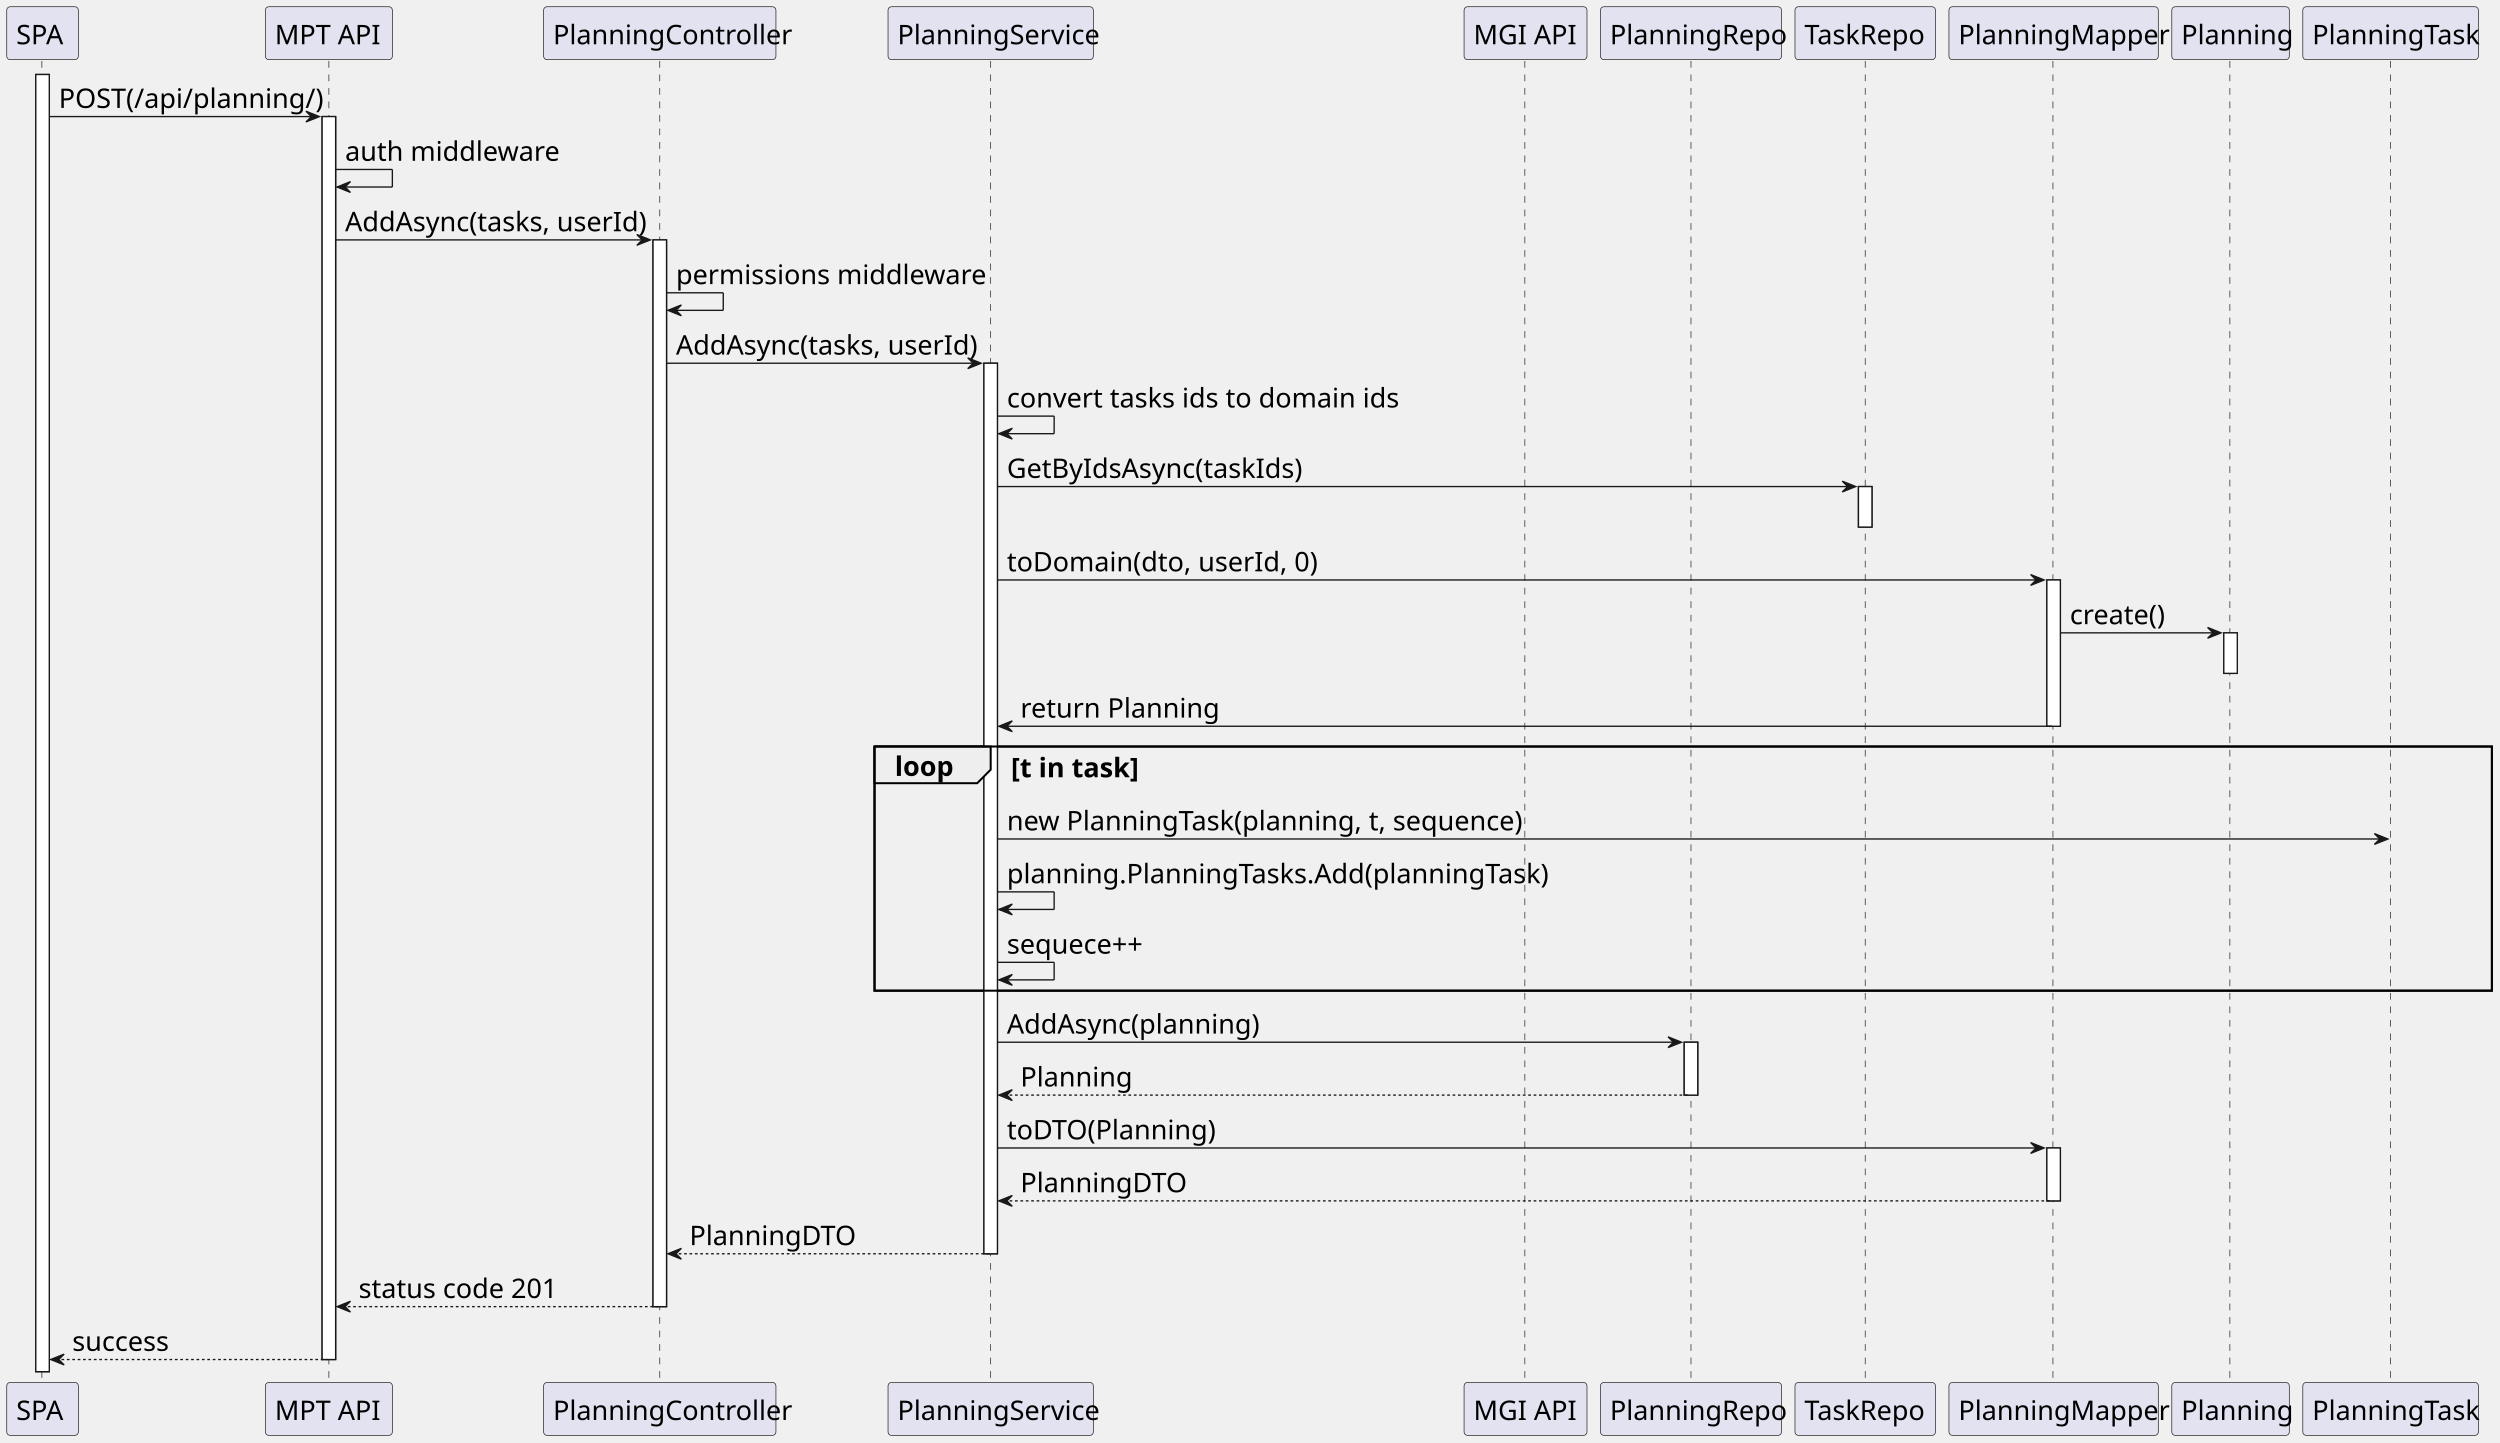
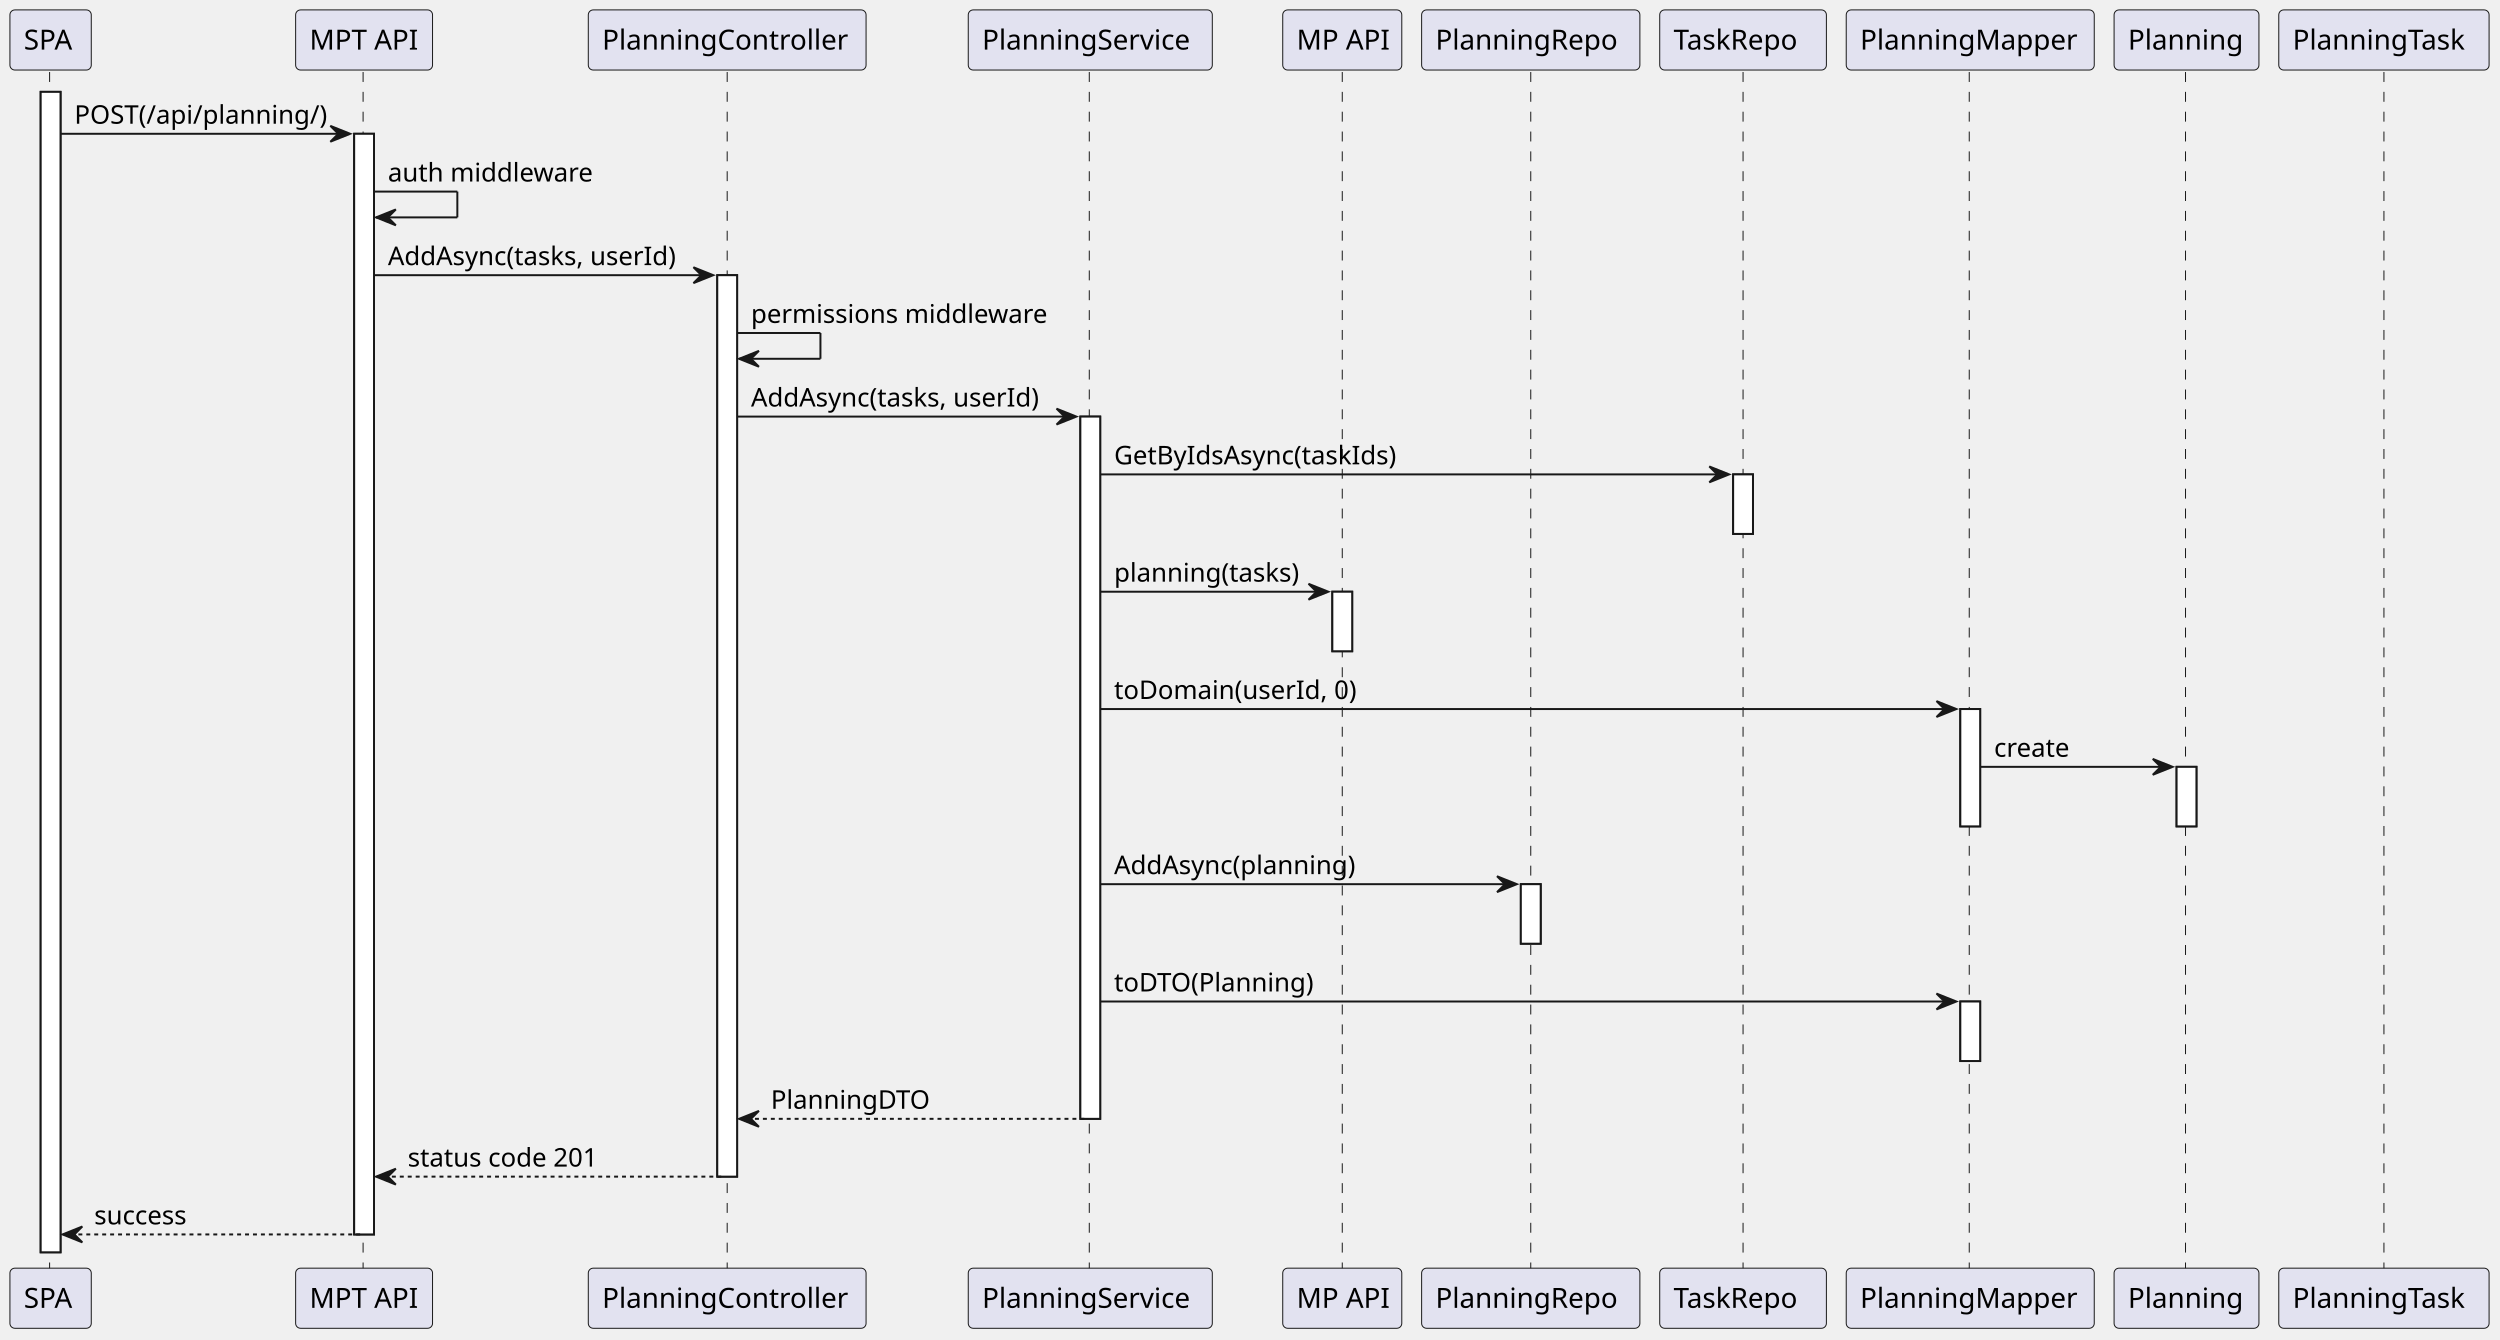
- <svg xmlns="http://www.w3.org/2000/svg" contentStyleType="text/css" height="1068px" preserveAspectRatio="none" style="width:1851px;height:1068px;background:#FFFFFF;" version="1.1" viewBox="0 0 1851 1068" width="1851px" zoomAndPan="magnify">
+ <svg xmlns="http://www.w3.org/2000/svg" contentStyleType="text/css" height="675px" preserveAspectRatio="none" style="width:1260px;height:675px;background:#FFFFFF;" version="1.1" viewBox="0 0 1260 675" width="1260px" zoomAndPan="magnify">
  <defs />
  <g>
-     <rect fill="#FFFFFF" height="960.438" style="stroke:#181818;stroke-width:1.0;" width="10" x="26.5" y="55.156" />
-     <rect fill="#FFFFFF" height="920.281" style="stroke:#181818;stroke-width:1.0;" width="10" x="238.5" y="86.312" />
-     <rect fill="#FFFFFF" height="789.812" style="stroke:#181818;stroke-width:1.0;" width="10" x="483.5" y="177.625" />
-     <rect fill="#FFFFFF" height="659.344" style="stroke:#181818;stroke-width:1.0;" width="10" x="728.5" y="268.938" />
-     <rect fill="#FFFFFF" height="39.156" style="stroke:#181818;stroke-width:1.0;" width="10" x="1247" y="771.656" />
-     <rect fill="#FFFFFF" height="30" style="stroke:#181818;stroke-width:1.0;" width="10" x="1376" y="360.25" />
-     <rect fill="#FFFFFF" height="108.312" style="stroke:#181818;stroke-width:1.0;" width="10" x="1515.5" y="429.406" />
-     <rect fill="#FFFFFF" height="39.156" style="stroke:#181818;stroke-width:1.0;" width="10" x="1515.5" y="849.969" />
-     <rect fill="#FFFFFF" height="30" style="stroke:#181818;stroke-width:1.0;" width="10" x="1646.5" y="468.562" />
-     <rect fill="none" height="180.781" style="stroke:#000000;stroke-width:1.5;" width="1197.5" x="647.5" y="552.719" />
-     <line style="stroke:#181818;stroke-width:0.5;stroke-dasharray:5.0,5.0;" x1="31" x2="31" y1="45.156" y2="1024.594" />
-     <line style="stroke:#181818;stroke-width:0.5;stroke-dasharray:5.0,5.0;" x1="243.5" x2="243.5" y1="45.156" y2="1024.594" />
-     <line style="stroke:#181818;stroke-width:0.5;stroke-dasharray:5.0,5.0;" x1="488.5" x2="488.5" y1="45.156" y2="1024.594" />
-     <line style="stroke:#181818;stroke-width:0.5;stroke-dasharray:5.0,5.0;" x1="733.5" x2="733.5" y1="45.156" y2="1024.594" />
-     <line style="stroke:#181818;stroke-width:0.5;stroke-dasharray:5.0,5.0;" x1="1129" x2="1129" y1="45.156" y2="1024.594" />
-     <line style="stroke:#181818;stroke-width:0.5;stroke-dasharray:5.0,5.0;" x1="1252" x2="1252" y1="45.156" y2="1024.594" />
-     <line style="stroke:#181818;stroke-width:0.5;stroke-dasharray:5.0,5.0;" x1="1381" x2="1381" y1="45.156" y2="1024.594" />
-     <line style="stroke:#181818;stroke-width:0.5;stroke-dasharray:5.0,5.0;" x1="1520" x2="1520" y1="45.156" y2="1024.594" />
-     <line style="stroke:#181818;stroke-width:0.5;stroke-dasharray:5.0,5.0;" x1="1651" x2="1651" y1="45.156" y2="1024.594" />
-     <line style="stroke:#181818;stroke-width:0.5;stroke-dasharray:5.0,5.0;" x1="1770" x2="1770" y1="45.156" y2="1024.594" />
-     <rect fill="#E2E2F0" height="39.156" rx="2.5" ry="2.5" style="stroke:#181818;stroke-width:0.5;" width="53" x="5" y="5" />
-     <text fill="#000000" font-family="sans-serif" font-size="20" lengthAdjust="spacing" textLength="39" x="12" y="32.762">SPA</text>
-     <rect fill="#E2E2F0" height="39.156" rx="2.5" ry="2.5" style="stroke:#181818;stroke-width:0.5;" width="53" x="5" y="1023.594" />
-     <text fill="#000000" font-family="sans-serif" font-size="20" lengthAdjust="spacing" textLength="39" x="12" y="1051.355">SPA</text>
-     <rect fill="#E2E2F0" height="39.156" rx="2.5" ry="2.5" style="stroke:#181818;stroke-width:0.5;" width="94" x="196.5" y="5" />
-     <text fill="#000000" font-family="sans-serif" font-size="20" lengthAdjust="spacing" textLength="80" x="203.5" y="32.762">MPT API</text>
-     <rect fill="#E2E2F0" height="39.156" rx="2.5" ry="2.5" style="stroke:#181818;stroke-width:0.5;" width="94" x="196.5" y="1023.594" />
-     <text fill="#000000" font-family="sans-serif" font-size="20" lengthAdjust="spacing" textLength="80" x="203.5" y="1051.355">MPT API</text>
-     <rect fill="#E2E2F0" height="39.156" rx="2.5" ry="2.5" style="stroke:#181818;stroke-width:0.5;" width="172" x="402.5" y="5" />
-     <text fill="#000000" font-family="sans-serif" font-size="20" lengthAdjust="spacing" textLength="158" x="409.5" y="32.762">PlanningController</text>
-     <rect fill="#E2E2F0" height="39.156" rx="2.5" ry="2.5" style="stroke:#181818;stroke-width:0.5;" width="172" x="402.5" y="1023.594" />
-     <text fill="#000000" font-family="sans-serif" font-size="20" lengthAdjust="spacing" textLength="158" x="409.5" y="1051.355">PlanningController</text>
-     <rect fill="#E2E2F0" height="39.156" rx="2.5" ry="2.5" style="stroke:#181818;stroke-width:0.5;" width="152" x="657.5" y="5" />
-     <text fill="#000000" font-family="sans-serif" font-size="20" lengthAdjust="spacing" textLength="138" x="664.5" y="32.762">PlanningService</text>
-     <rect fill="#E2E2F0" height="39.156" rx="2.5" ry="2.5" style="stroke:#181818;stroke-width:0.5;" width="152" x="657.5" y="1023.594" />
-     <text fill="#000000" font-family="sans-serif" font-size="20" lengthAdjust="spacing" textLength="138" x="664.5" y="1051.355">PlanningService</text>
-     <rect fill="#E2E2F0" height="39.156" rx="2.5" ry="2.5" style="stroke:#181818;stroke-width:0.5;" width="91" x="1084" y="5" />
-     <text fill="#000000" font-family="sans-serif" font-size="20" lengthAdjust="spacing" textLength="77" x="1091" y="32.762">MGI API</text>
-     <rect fill="#E2E2F0" height="39.156" rx="2.5" ry="2.5" style="stroke:#181818;stroke-width:0.5;" width="91" x="1084" y="1023.594" />
-     <text fill="#000000" font-family="sans-serif" font-size="20" lengthAdjust="spacing" textLength="77" x="1091" y="1051.355">MGI API</text>
-     <rect fill="#E2E2F0" height="39.156" rx="2.5" ry="2.5" style="stroke:#181818;stroke-width:0.5;" width="134" x="1185" y="5" />
-     <text fill="#000000" font-family="sans-serif" font-size="20" lengthAdjust="spacing" textLength="120" x="1192" y="32.762">PlanningRepo</text>
-     <rect fill="#E2E2F0" height="39.156" rx="2.5" ry="2.5" style="stroke:#181818;stroke-width:0.5;" width="134" x="1185" y="1023.594" />
-     <text fill="#000000" font-family="sans-serif" font-size="20" lengthAdjust="spacing" textLength="120" x="1192" y="1051.355">PlanningRepo</text>
-     <rect fill="#E2E2F0" height="39.156" rx="2.5" ry="2.5" style="stroke:#181818;stroke-width:0.5;" width="104" x="1329" y="5" />
-     <text fill="#000000" font-family="sans-serif" font-size="20" lengthAdjust="spacing" textLength="90" x="1336" y="32.762">TaskRepo</text>
-     <rect fill="#E2E2F0" height="39.156" rx="2.5" ry="2.5" style="stroke:#181818;stroke-width:0.5;" width="104" x="1329" y="1023.594" />
-     <text fill="#000000" font-family="sans-serif" font-size="20" lengthAdjust="spacing" textLength="90" x="1336" y="1051.355">TaskRepo</text>
-     <rect fill="#E2E2F0" height="39.156" rx="2.5" ry="2.5" style="stroke:#181818;stroke-width:0.5;" width="155" x="1443" y="5" />
-     <text fill="#000000" font-family="sans-serif" font-size="20" lengthAdjust="spacing" textLength="141" x="1450" y="32.762">PlanningMapper</text>
-     <rect fill="#E2E2F0" height="39.156" rx="2.5" ry="2.5" style="stroke:#181818;stroke-width:0.5;" width="155" x="1443" y="1023.594" />
-     <text fill="#000000" font-family="sans-serif" font-size="20" lengthAdjust="spacing" textLength="141" x="1450" y="1051.355">PlanningMapper</text>
-     <rect fill="#E2E2F0" height="39.156" rx="2.5" ry="2.5" style="stroke:#181818;stroke-width:0.5;" width="87" x="1608" y="5" />
-     <text fill="#000000" font-family="sans-serif" font-size="20" lengthAdjust="spacing" textLength="73" x="1615" y="32.762">Planning</text>
-     <rect fill="#E2E2F0" height="39.156" rx="2.5" ry="2.5" style="stroke:#181818;stroke-width:0.5;" width="87" x="1608" y="1023.594" />
-     <text fill="#000000" font-family="sans-serif" font-size="20" lengthAdjust="spacing" textLength="73" x="1615" y="1051.355">Planning</text>
-     <rect fill="#E2E2F0" height="39.156" rx="2.5" ry="2.5" style="stroke:#181818;stroke-width:0.5;" width="130" x="1705" y="5" />
-     <text fill="#000000" font-family="sans-serif" font-size="20" lengthAdjust="spacing" textLength="116" x="1712" y="32.762">PlanningTask</text>
-     <rect fill="#E2E2F0" height="39.156" rx="2.5" ry="2.5" style="stroke:#181818;stroke-width:0.5;" width="130" x="1705" y="1023.594" />
-     <text fill="#000000" font-family="sans-serif" font-size="20" lengthAdjust="spacing" textLength="116" x="1712" y="1051.355">PlanningTask</text>
-     <rect fill="#FFFFFF" height="960.438" style="stroke:#181818;stroke-width:1.0;" width="10" x="26.5" y="55.156" />
-     <rect fill="#FFFFFF" height="920.281" style="stroke:#181818;stroke-width:1.0;" width="10" x="238.5" y="86.312" />
-     <rect fill="#FFFFFF" height="789.812" style="stroke:#181818;stroke-width:1.0;" width="10" x="483.5" y="177.625" />
-     <rect fill="#FFFFFF" height="659.344" style="stroke:#181818;stroke-width:1.0;" width="10" x="728.5" y="268.938" />
-     <rect fill="#FFFFFF" height="39.156" style="stroke:#181818;stroke-width:1.0;" width="10" x="1247" y="771.656" />
-     <rect fill="#FFFFFF" height="30" style="stroke:#181818;stroke-width:1.0;" width="10" x="1376" y="360.25" />
-     <rect fill="#FFFFFF" height="108.312" style="stroke:#181818;stroke-width:1.0;" width="10" x="1515.5" y="429.406" />
-     <rect fill="#FFFFFF" height="39.156" style="stroke:#181818;stroke-width:1.0;" width="10" x="1515.5" y="849.969" />
-     <rect fill="#FFFFFF" height="30" style="stroke:#181818;stroke-width:1.0;" width="10" x="1646.5" y="468.562" />
-     <polygon fill="#181818" points="226.5,82.312,236.5,86.312,226.5,90.312,230.5,86.312" style="stroke:#181818;stroke-width:1.0;" />
-     <line style="stroke:#181818;stroke-width:1.0;" x1="36.5" x2="232.5" y1="86.312" y2="86.312" />
-     <text fill="#000000" font-family="sans-serif" font-size="20" lengthAdjust="spacing" textLength="183" x="43.5" y="79.918">POST(/api/planning/)</text>
-     <line style="stroke:#181818;stroke-width:1.0;" x1="248.5" x2="290.5" y1="125.469" y2="125.469" />
-     <line style="stroke:#181818;stroke-width:1.0;" x1="290.5" x2="290.5" y1="125.469" y2="138.469" />
-     <line style="stroke:#181818;stroke-width:1.0;" x1="249.5" x2="290.5" y1="138.469" y2="138.469" />
-     <polygon fill="#181818" points="259.5,134.469,249.5,138.469,259.5,142.469,255.5,138.469" style="stroke:#181818;stroke-width:1.0;" />
-     <text fill="#000000" font-family="sans-serif" font-size="20" lengthAdjust="spacing" textLength="144" x="255.5" y="119.074">auth middleware</text>
-     <polygon fill="#181818" points="471.5,173.625,481.5,177.625,471.5,181.625,475.5,177.625" style="stroke:#181818;stroke-width:1.0;" />
-     <line style="stroke:#181818;stroke-width:1.0;" x1="248.5" x2="477.5" y1="177.625" y2="177.625" />
-     <text fill="#000000" font-family="sans-serif" font-size="20" lengthAdjust="spacing" textLength="216" x="255.5" y="171.231">AddAsync(tasks, userId)</text>
-     <line style="stroke:#181818;stroke-width:1.0;" x1="493.5" x2="535.5" y1="216.781" y2="216.781" />
-     <line style="stroke:#181818;stroke-width:1.0;" x1="535.5" x2="535.5" y1="216.781" y2="229.781" />
-     <line style="stroke:#181818;stroke-width:1.0;" x1="494.5" x2="535.5" y1="229.781" y2="229.781" />
-     <polygon fill="#181818" points="504.5,225.781,494.5,229.781,504.5,233.781,500.5,229.781" style="stroke:#181818;stroke-width:1.0;" />
-     <text fill="#000000" font-family="sans-serif" font-size="20" lengthAdjust="spacing" textLength="211" x="500.5" y="210.387">permissions middleware</text>
-     <polygon fill="#181818" points="716.5,264.938,726.5,268.938,716.5,272.938,720.5,268.938" style="stroke:#181818;stroke-width:1.0;" />
-     <line style="stroke:#181818;stroke-width:1.0;" x1="493.5" x2="722.5" y1="268.938" y2="268.938" />
-     <text fill="#000000" font-family="sans-serif" font-size="20" lengthAdjust="spacing" textLength="216" x="500.5" y="262.543">AddAsync(tasks, userId)</text>
-     <line style="stroke:#181818;stroke-width:1.0;" x1="738.5" x2="780.5" y1="308.094" y2="308.094" />
-     <line style="stroke:#181818;stroke-width:1.0;" x1="780.5" x2="780.5" y1="308.094" y2="321.094" />
-     <line style="stroke:#181818;stroke-width:1.0;" x1="739.5" x2="780.5" y1="321.094" y2="321.094" />
-     <polygon fill="#181818" points="749.5,317.094,739.5,321.094,749.5,325.094,745.5,321.094" style="stroke:#181818;stroke-width:1.0;" />
-     <text fill="#000000" font-family="sans-serif" font-size="20" lengthAdjust="spacing" textLength="271" x="745.5" y="301.699">convert tasks ids to domain ids</text>
-     <polygon fill="#181818" points="1364,356.25,1374,360.25,1364,364.25,1368,360.25" style="stroke:#181818;stroke-width:1.0;" />
-     <line style="stroke:#181818;stroke-width:1.0;" x1="738.5" x2="1370" y1="360.25" y2="360.25" />
-     <text fill="#000000" font-family="sans-serif" font-size="20" lengthAdjust="spacing" textLength="214" x="745.5" y="353.856">GetByIdsAsync(taskIds)</text>
-     <polygon fill="#181818" points="1503.5,425.406,1513.5,429.406,1503.5,433.406,1507.5,429.406" style="stroke:#181818;stroke-width:1.0;" />
-     <line style="stroke:#181818;stroke-width:1.0;" x1="738.5" x2="1509.5" y1="429.406" y2="429.406" />
-     <text fill="#000000" font-family="sans-serif" font-size="20" lengthAdjust="spacing" textLength="215" x="745.5" y="423.012">toDomain(dto, userId, 0)</text>
-     <polygon fill="#181818" points="1634.5,464.562,1644.5,468.562,1634.5,472.562,1638.5,468.562" style="stroke:#181818;stroke-width:1.0;" />
-     <line style="stroke:#181818;stroke-width:1.0;" x1="1525.5" x2="1640.5" y1="468.562" y2="468.562" />
-     <text fill="#000000" font-family="sans-serif" font-size="20" lengthAdjust="spacing" textLength="70" x="1532.5" y="462.168">create()</text>
-     <polygon fill="#181818" points="749.5,533.719,739.5,537.719,749.5,541.719,745.5,537.719" style="stroke:#181818;stroke-width:1.0;" />
-     <line style="stroke:#181818;stroke-width:1.0;" x1="743.5" x2="1519.5" y1="537.719" y2="537.719" />
-     <text fill="#000000" font-family="sans-serif" font-size="20" lengthAdjust="spacing" textLength="130" x="755.5" y="531.324">return Planning</text>
-     <path d="M647.5,552.719 L733.5,552.719 L733.5,569.875 L723.5,579.875 L647.5,579.875 L647.5,552.719 " fill="#EEEEEE" style="stroke:#000000;stroke-width:1.5;" />
-     <rect fill="none" height="180.781" style="stroke:#000000;stroke-width:1.5;" width="1197.5" x="647.5" y="552.719" />
-     <text fill="#000000" font-family="sans-serif" font-size="20" font-weight="bold" lengthAdjust="spacing" textLength="41" x="662.5" y="574.481">loop</text>
-     <text fill="#000000" font-family="sans-serif" font-size="20" font-weight="bold" lengthAdjust="spacing" textLength="90" x="748.5" y="575.481">[t in task]</text>
-     <polygon fill="#181818" points="1758,617.188,1768,621.188,1758,625.188,1762,621.188" style="stroke:#181818;stroke-width:1.0;" />
-     <line style="stroke:#181818;stroke-width:1.0;" x1="738.5" x2="1764" y1="621.188" y2="621.188" />
-     <text fill="#000000" font-family="sans-serif" font-size="20" lengthAdjust="spacing" textLength="357" x="745.5" y="614.793">new PlanningTask(planning, t, sequence)</text>
-     <line style="stroke:#181818;stroke-width:1.0;" x1="738.5" x2="780.5" y1="660.344" y2="660.344" />
-     <line style="stroke:#181818;stroke-width:1.0;" x1="780.5" x2="780.5" y1="660.344" y2="673.344" />
-     <line style="stroke:#181818;stroke-width:1.0;" x1="739.5" x2="780.5" y1="673.344" y2="673.344" />
-     <polygon fill="#181818" points="749.5,669.344,739.5,673.344,749.5,677.344,745.5,673.344" style="stroke:#181818;stroke-width:1.0;" />
-     <text fill="#000000" font-family="sans-serif" font-size="20" lengthAdjust="spacing" textLength="372" x="745.5" y="653.949">planning.PlanningTasks.Add(planningTask)</text>
-     <line style="stroke:#181818;stroke-width:1.0;" x1="738.5" x2="780.5" y1="712.5" y2="712.5" />
-     <line style="stroke:#181818;stroke-width:1.0;" x1="780.5" x2="780.5" y1="712.5" y2="725.5" />
-     <line style="stroke:#181818;stroke-width:1.0;" x1="739.5" x2="780.5" y1="725.5" y2="725.5" />
-     <polygon fill="#181818" points="749.5,721.5,739.5,725.5,749.5,729.5,745.5,725.5" style="stroke:#181818;stroke-width:1.0;" />
-     <text fill="#000000" font-family="sans-serif" font-size="20" lengthAdjust="spacing" textLength="98" x="745.5" y="706.106">sequece++</text>
-     <polygon fill="#181818" points="1235,767.656,1245,771.656,1235,775.656,1239,771.656" style="stroke:#181818;stroke-width:1.0;" />
-     <line style="stroke:#181818;stroke-width:1.0;" x1="738.5" x2="1241" y1="771.656" y2="771.656" />
-     <text fill="#000000" font-family="sans-serif" font-size="20" lengthAdjust="spacing" textLength="173" x="745.5" y="765.262">AddAsync(planning)</text>
-     <polygon fill="#181818" points="749.5,806.812,739.5,810.812,749.5,814.812,745.5,810.812" style="stroke:#181818;stroke-width:1.0;" />
-     <line style="stroke:#181818;stroke-width:1.0;stroke-dasharray:2.0,2.0;" x1="743.5" x2="1251" y1="810.812" y2="810.812" />
-     <text fill="#000000" font-family="sans-serif" font-size="20" lengthAdjust="spacing" textLength="73" x="755.5" y="804.418">Planning</text>
-     <polygon fill="#181818" points="1503.5,845.969,1513.5,849.969,1503.5,853.969,1507.5,849.969" style="stroke:#181818;stroke-width:1.0;" />
-     <line style="stroke:#181818;stroke-width:1.0;" x1="738.5" x2="1509.5" y1="849.969" y2="849.969" />
-     <text fill="#000000" font-family="sans-serif" font-size="20" lengthAdjust="spacing" textLength="146" x="745.5" y="843.574">toDTO(Planning)</text>
-     <polygon fill="#181818" points="749.5,885.125,739.5,889.125,749.5,893.125,745.5,889.125" style="stroke:#181818;stroke-width:1.0;" />
-     <line style="stroke:#181818;stroke-width:1.0;stroke-dasharray:2.0,2.0;" x1="743.5" x2="1519.5" y1="889.125" y2="889.125" />
-     <text fill="#000000" font-family="sans-serif" font-size="20" lengthAdjust="spacing" textLength="115" x="755.5" y="882.731">PlanningDTO</text>
-     <polygon fill="#181818" points="504.5,924.281,494.5,928.281,504.5,932.281,500.5,928.281" style="stroke:#181818;stroke-width:1.0;" />
-     <line style="stroke:#181818;stroke-width:1.0;stroke-dasharray:2.0,2.0;" x1="498.5" x2="732.5" y1="928.281" y2="928.281" />
-     <text fill="#000000" font-family="sans-serif" font-size="20" lengthAdjust="spacing" textLength="115" x="510.5" y="921.887">PlanningDTO</text>
-     <polygon fill="#181818" points="259.5,963.438,249.5,967.438,259.5,971.438,255.5,967.438" style="stroke:#181818;stroke-width:1.0;" />
-     <line style="stroke:#181818;stroke-width:1.0;stroke-dasharray:2.0,2.0;" x1="253.5" x2="487.5" y1="967.438" y2="967.438" />
-     <text fill="#000000" font-family="sans-serif" font-size="20" lengthAdjust="spacing" textLength="141" x="265.5" y="961.043">status code 201</text>
-     <polygon fill="#181818" points="47.5,1002.594,37.5,1006.594,47.5,1010.594,43.5,1006.594" style="stroke:#181818;stroke-width:1.0;" />
-     <line style="stroke:#181818;stroke-width:1.0;stroke-dasharray:2.0,2.0;" x1="41.5" x2="242.5" y1="1006.594" y2="1006.594" />
-     <text fill="#000000" font-family="sans-serif" font-size="20" lengthAdjust="spacing" textLength="71" x="53.5" y="1000.199">success</text>
+     <rect fill="#FFFFFF" height="584.859" style="stroke:#181818;stroke-width:1.0;" width="10" x="20.5" y="46.297" />
+     <rect fill="#FFFFFF" height="554.727" style="stroke:#181818;stroke-width:1.0;" width="10" x="178.5" y="67.43" />
+     <rect fill="#FFFFFF" height="454.328" style="stroke:#181818;stroke-width:1.0;" width="10" x="361.5" y="138.695" />
+     <rect fill="#FFFFFF" height="353.93" style="stroke:#181818;stroke-width:1.0;" width="10" x="544.5" y="209.961" />
+     <rect fill="#FFFFFF" height="30" style="stroke:#181818;stroke-width:1.0;" width="10" x="671.5" y="298.227" />
+     <rect fill="#FFFFFF" height="30" style="stroke:#181818;stroke-width:1.0;" width="10" x="766.5" y="445.625" />
+     <rect fill="#FFFFFF" height="30" style="stroke:#181818;stroke-width:1.0;" width="10" x="873.5" y="239.094" />
+     <rect fill="#FFFFFF" height="59.133" style="stroke:#181818;stroke-width:1.0;" width="10" x="988" y="357.359" />
+     <rect fill="#FFFFFF" height="30" style="stroke:#181818;stroke-width:1.0;" width="10" x="988" y="504.758" />
+     <rect fill="#FFFFFF" height="30" style="stroke:#181818;stroke-width:1.0;" width="10" x="1097" y="386.492" />
+     <line style="stroke:#181818;stroke-width:0.5;stroke-dasharray:5.0,5.0;" x1="25" x2="25" y1="36.297" y2="640.156" />
+     <line style="stroke:#181818;stroke-width:0.5;stroke-dasharray:5.0,5.0;" x1="183" x2="183" y1="36.297" y2="640.156" />
+     <line style="stroke:#181818;stroke-width:0.5;stroke-dasharray:5.0,5.0;" x1="366.5" x2="366.5" y1="36.297" y2="640.156" />
+     <line style="stroke:#181818;stroke-width:0.5;stroke-dasharray:5.0,5.0;" x1="549" x2="549" y1="36.297" y2="640.156" />
+     <line style="stroke:#181818;stroke-width:0.5;stroke-dasharray:5.0,5.0;" x1="676.5" x2="676.5" y1="36.297" y2="640.156" />
+     <line style="stroke:#181818;stroke-width:0.5;stroke-dasharray:5.0,5.0;" x1="771.5" x2="771.5" y1="36.297" y2="640.156" />
+     <line style="stroke:#181818;stroke-width:0.5;stroke-dasharray:5.0,5.0;" x1="878.5" x2="878.5" y1="36.297" y2="640.156" />
+     <line style="stroke:#181818;stroke-width:0.5;stroke-dasharray:5.0,5.0;" x1="992.5" x2="992.5" y1="36.297" y2="640.156" />
+     <line style="stroke:#181818;stroke-width:0.5;stroke-dasharray:5.0,5.0;" x1="1101.5" x2="1101.5" y1="36.297" y2="640.156" />
+     <line style="stroke:#181818;stroke-width:0.5;stroke-dasharray:5.0,5.0;" x1="1201.5" x2="1201.5" y1="36.297" y2="640.156" />
+     <rect fill="#E2E2F0" height="30.297" rx="2.5" ry="2.5" style="stroke:#181818;stroke-width:0.5;" width="41" x="5" y="5" />
+     <text fill="#000000" font-family="sans-serif" font-size="14" lengthAdjust="spacing" textLength="27" x="12" y="24.995">SPA</text>
+     <rect fill="#E2E2F0" height="30.297" rx="2.5" ry="2.5" style="stroke:#181818;stroke-width:0.5;" width="41" x="5" y="639.156" />
+     <text fill="#000000" font-family="sans-serif" font-size="14" lengthAdjust="spacing" textLength="27" x="12" y="659.151">SPA</text>
+     <rect fill="#E2E2F0" height="30.297" rx="2.5" ry="2.5" style="stroke:#181818;stroke-width:0.5;" width="69" x="149" y="5" />
+     <text fill="#000000" font-family="sans-serif" font-size="14" lengthAdjust="spacing" textLength="55" x="156" y="24.995">MPT API</text>
+     <rect fill="#E2E2F0" height="30.297" rx="2.5" ry="2.5" style="stroke:#181818;stroke-width:0.5;" width="69" x="149" y="639.156" />
+     <text fill="#000000" font-family="sans-serif" font-size="14" lengthAdjust="spacing" textLength="55" x="156" y="659.151">MPT API</text>
+     <rect fill="#E2E2F0" height="30.297" rx="2.5" ry="2.5" style="stroke:#181818;stroke-width:0.5;" width="140" x="296.5" y="5" />
+     <text fill="#000000" font-family="sans-serif" font-size="14" lengthAdjust="spacing" textLength="126" x="303.5" y="24.995">PlanningController</text>
+     <rect fill="#E2E2F0" height="30.297" rx="2.5" ry="2.5" style="stroke:#181818;stroke-width:0.5;" width="140" x="296.5" y="639.156" />
+     <text fill="#000000" font-family="sans-serif" font-size="14" lengthAdjust="spacing" textLength="126" x="303.5" y="659.151">PlanningController</text>
+     <rect fill="#E2E2F0" height="30.297" rx="2.5" ry="2.5" style="stroke:#181818;stroke-width:0.5;" width="123" x="488" y="5" />
+     <text fill="#000000" font-family="sans-serif" font-size="14" lengthAdjust="spacing" textLength="109" x="495" y="24.995">PlanningService</text>
+     <rect fill="#E2E2F0" height="30.297" rx="2.5" ry="2.5" style="stroke:#181818;stroke-width:0.5;" width="123" x="488" y="639.156" />
+     <text fill="#000000" font-family="sans-serif" font-size="14" lengthAdjust="spacing" textLength="109" x="495" y="659.151">PlanningService</text>
+     <rect fill="#E2E2F0" height="30.297" rx="2.5" ry="2.5" style="stroke:#181818;stroke-width:0.5;" width="60" x="646.5" y="5" />
+     <text fill="#000000" font-family="sans-serif" font-size="14" lengthAdjust="spacing" textLength="46" x="653.5" y="24.995">MP API</text>
+     <rect fill="#E2E2F0" height="30.297" rx="2.5" ry="2.5" style="stroke:#181818;stroke-width:0.5;" width="60" x="646.5" y="639.156" />
+     <text fill="#000000" font-family="sans-serif" font-size="14" lengthAdjust="spacing" textLength="46" x="653.5" y="659.151">MP API</text>
+     <rect fill="#E2E2F0" height="30.297" rx="2.5" ry="2.5" style="stroke:#181818;stroke-width:0.5;" width="110" x="716.5" y="5" />
+     <text fill="#000000" font-family="sans-serif" font-size="14" lengthAdjust="spacing" textLength="96" x="723.5" y="24.995">PlanningRepo</text>
+     <rect fill="#E2E2F0" height="30.297" rx="2.5" ry="2.5" style="stroke:#181818;stroke-width:0.5;" width="110" x="716.5" y="639.156" />
+     <text fill="#000000" font-family="sans-serif" font-size="14" lengthAdjust="spacing" textLength="96" x="723.5" y="659.151">PlanningRepo</text>
+     <rect fill="#E2E2F0" height="30.297" rx="2.5" ry="2.5" style="stroke:#181818;stroke-width:0.5;" width="84" x="836.5" y="5" />
+     <text fill="#000000" font-family="sans-serif" font-size="14" lengthAdjust="spacing" textLength="70" x="843.5" y="24.995">TaskRepo</text>
+     <rect fill="#E2E2F0" height="30.297" rx="2.5" ry="2.5" style="stroke:#181818;stroke-width:0.5;" width="84" x="836.5" y="639.156" />
+     <text fill="#000000" font-family="sans-serif" font-size="14" lengthAdjust="spacing" textLength="70" x="843.5" y="659.151">TaskRepo</text>
+     <rect fill="#E2E2F0" height="30.297" rx="2.5" ry="2.5" style="stroke:#181818;stroke-width:0.5;" width="125" x="930.5" y="5" />
+     <text fill="#000000" font-family="sans-serif" font-size="14" lengthAdjust="spacing" textLength="111" x="937.5" y="24.995">PlanningMapper</text>
+     <rect fill="#E2E2F0" height="30.297" rx="2.5" ry="2.5" style="stroke:#181818;stroke-width:0.5;" width="125" x="930.5" y="639.156" />
+     <text fill="#000000" font-family="sans-serif" font-size="14" lengthAdjust="spacing" textLength="111" x="937.5" y="659.151">PlanningMapper</text>
+     <rect fill="#E2E2F0" height="30.297" rx="2.5" ry="2.5" style="stroke:#181818;stroke-width:0.5;" width="73" x="1065.5" y="5" />
+     <text fill="#000000" font-family="sans-serif" font-size="14" lengthAdjust="spacing" textLength="59" x="1072.5" y="24.995">Planning</text>
+     <rect fill="#E2E2F0" height="30.297" rx="2.5" ry="2.5" style="stroke:#181818;stroke-width:0.5;" width="73" x="1065.5" y="639.156" />
+     <text fill="#000000" font-family="sans-serif" font-size="14" lengthAdjust="spacing" textLength="59" x="1072.5" y="659.151">Planning</text>
+     <rect fill="#E2E2F0" height="30.297" rx="2.5" ry="2.5" style="stroke:#181818;stroke-width:0.5;" width="106" x="1148.5" y="5" />
+     <text fill="#000000" font-family="sans-serif" font-size="14" lengthAdjust="spacing" textLength="92" x="1155.5" y="24.995">PlanningTask</text>
+     <rect fill="#E2E2F0" height="30.297" rx="2.5" ry="2.5" style="stroke:#181818;stroke-width:0.5;" width="106" x="1148.5" y="639.156" />
+     <text fill="#000000" font-family="sans-serif" font-size="14" lengthAdjust="spacing" textLength="92" x="1155.5" y="659.151">PlanningTask</text>
+     <rect fill="#FFFFFF" height="584.859" style="stroke:#181818;stroke-width:1.0;" width="10" x="20.5" y="46.297" />
+     <rect fill="#FFFFFF" height="554.727" style="stroke:#181818;stroke-width:1.0;" width="10" x="178.5" y="67.43" />
+     <rect fill="#FFFFFF" height="454.328" style="stroke:#181818;stroke-width:1.0;" width="10" x="361.5" y="138.695" />
+     <rect fill="#FFFFFF" height="353.93" style="stroke:#181818;stroke-width:1.0;" width="10" x="544.5" y="209.961" />
+     <rect fill="#FFFFFF" height="30" style="stroke:#181818;stroke-width:1.0;" width="10" x="671.5" y="298.227" />
+     <rect fill="#FFFFFF" height="30" style="stroke:#181818;stroke-width:1.0;" width="10" x="766.5" y="445.625" />
+     <rect fill="#FFFFFF" height="30" style="stroke:#181818;stroke-width:1.0;" width="10" x="873.5" y="239.094" />
+     <rect fill="#FFFFFF" height="59.133" style="stroke:#181818;stroke-width:1.0;" width="10" x="988" y="357.359" />
+     <rect fill="#FFFFFF" height="30" style="stroke:#181818;stroke-width:1.0;" width="10" x="988" y="504.758" />
+     <rect fill="#FFFFFF" height="30" style="stroke:#181818;stroke-width:1.0;" width="10" x="1097" y="386.492" />
+     <polygon fill="#181818" points="166.5,63.43,176.5,67.43,166.5,71.43,170.5,67.43" style="stroke:#181818;stroke-width:1.0;" />
+     <line style="stroke:#181818;stroke-width:1.0;" x1="30.5" x2="172.5" y1="67.43" y2="67.43" />
+     <text fill="#000000" font-family="sans-serif" font-size="13" lengthAdjust="spacing" textLength="129" x="37.5" y="62.364">POST(/api/planning/)</text>
+     <line style="stroke:#181818;stroke-width:1.0;" x1="188.5" x2="230.5" y1="96.562" y2="96.562" />
+     <line style="stroke:#181818;stroke-width:1.0;" x1="230.5" x2="230.5" y1="96.562" y2="109.562" />
+     <line style="stroke:#181818;stroke-width:1.0;" x1="189.5" x2="230.5" y1="109.562" y2="109.562" />
+     <polygon fill="#181818" points="199.5,105.562,189.5,109.562,199.5,113.562,195.5,109.562" style="stroke:#181818;stroke-width:1.0;" />
+     <text fill="#000000" font-family="sans-serif" font-size="13" lengthAdjust="spacing" textLength="106" x="195.5" y="91.497">auth middleware</text>
+     <polygon fill="#181818" points="349.5,134.695,359.5,138.695,349.5,142.695,353.5,138.695" style="stroke:#181818;stroke-width:1.0;" />
+     <line style="stroke:#181818;stroke-width:1.0;" x1="188.5" x2="355.5" y1="138.695" y2="138.695" />
+     <text fill="#000000" font-family="sans-serif" font-size="13" lengthAdjust="spacing" textLength="154" x="195.5" y="133.629">AddAsync(tasks, userId)</text>
+     <line style="stroke:#181818;stroke-width:1.0;" x1="371.5" x2="413.5" y1="167.828" y2="167.828" />
+     <line style="stroke:#181818;stroke-width:1.0;" x1="413.5" x2="413.5" y1="167.828" y2="180.828" />
+     <line style="stroke:#181818;stroke-width:1.0;" x1="372.5" x2="413.5" y1="180.828" y2="180.828" />
+     <polygon fill="#181818" points="382.5,176.828,372.5,180.828,382.5,184.828,378.5,180.828" style="stroke:#181818;stroke-width:1.0;" />
+     <text fill="#000000" font-family="sans-serif" font-size="13" lengthAdjust="spacing" textLength="154" x="378.5" y="162.762">permissions middleware</text>
+     <polygon fill="#181818" points="532.5,205.961,542.5,209.961,532.5,213.961,536.5,209.961" style="stroke:#181818;stroke-width:1.0;" />
+     <line style="stroke:#181818;stroke-width:1.0;" x1="371.5" x2="538.5" y1="209.961" y2="209.961" />
+     <text fill="#000000" font-family="sans-serif" font-size="13" lengthAdjust="spacing" textLength="154" x="378.5" y="204.895">AddAsync(tasks, userId)</text>
+     <polygon fill="#181818" points="861.5,235.094,871.5,239.094,861.5,243.094,865.5,239.094" style="stroke:#181818;stroke-width:1.0;" />
+     <line style="stroke:#181818;stroke-width:1.0;" x1="554.5" x2="867.5" y1="239.094" y2="239.094" />
+     <text fill="#000000" font-family="sans-serif" font-size="13" lengthAdjust="spacing" textLength="150" x="561.5" y="234.028">GetByIdsAsync(taskIds)</text>
+     <polygon fill="#181818" points="659.5,294.227,669.5,298.227,659.5,302.227,663.5,298.227" style="stroke:#181818;stroke-width:1.0;" />
+     <line style="stroke:#181818;stroke-width:1.0;" x1="554.5" x2="665.5" y1="298.227" y2="298.227" />
+     <text fill="#000000" font-family="sans-serif" font-size="13" lengthAdjust="spacing" textLength="98" x="561.5" y="293.161">planning(tasks)</text>
+     <polygon fill="#181818" points="976,353.359,986,357.359,976,361.359,980,357.359" style="stroke:#181818;stroke-width:1.0;" />
+     <line style="stroke:#181818;stroke-width:1.0;" x1="554.5" x2="982" y1="357.359" y2="357.359" />
+     <text fill="#000000" font-family="sans-serif" font-size="13" lengthAdjust="spacing" textLength="128" x="561.5" y="352.293">toDomain(userId, 0)</text>
+     <polygon fill="#181818" points="1085,382.492,1095,386.492,1085,390.492,1089,386.492" style="stroke:#181818;stroke-width:1.0;" />
+     <line style="stroke:#181818;stroke-width:1.0;" x1="998" x2="1091" y1="386.492" y2="386.492" />
+     <text fill="#000000" font-family="sans-serif" font-size="13" lengthAdjust="spacing" textLength="41" x="1005" y="381.426">create</text>
+     <polygon fill="#181818" points="754.5,441.625,764.5,445.625,754.5,449.625,758.5,445.625" style="stroke:#181818;stroke-width:1.0;" />
+     <line style="stroke:#181818;stroke-width:1.0;" x1="554.5" x2="760.5" y1="445.625" y2="445.625" />
+     <text fill="#000000" font-family="sans-serif" font-size="13" lengthAdjust="spacing" textLength="127" x="561.5" y="440.559">AddAsync(planning)</text>
+     <polygon fill="#181818" points="976,500.758,986,504.758,976,508.758,980,504.758" style="stroke:#181818;stroke-width:1.0;" />
+     <line style="stroke:#181818;stroke-width:1.0;" x1="554.5" x2="982" y1="504.758" y2="504.758" />
+     <text fill="#000000" font-family="sans-serif" font-size="13" lengthAdjust="spacing" textLength="104" x="561.5" y="499.692">toDTO(Planning)</text>
+     <polygon fill="#181818" points="382.5,559.891,372.5,563.891,382.5,567.891,378.5,563.891" style="stroke:#181818;stroke-width:1.0;" />
+     <line style="stroke:#181818;stroke-width:1.0;stroke-dasharray:2.0,2.0;" x1="376.5" x2="548.5" y1="563.891" y2="563.891" />
+     <text fill="#000000" font-family="sans-serif" font-size="13" lengthAdjust="spacing" textLength="81" x="388.5" y="558.825">PlanningDTO</text>
+     <polygon fill="#181818" points="199.5,589.023,189.5,593.023,199.5,597.023,195.5,593.023" style="stroke:#181818;stroke-width:1.0;" />
+     <line style="stroke:#181818;stroke-width:1.0;stroke-dasharray:2.0,2.0;" x1="193.5" x2="365.5" y1="593.023" y2="593.023" />
+     <text fill="#000000" font-family="sans-serif" font-size="13" lengthAdjust="spacing" textLength="103" x="205.5" y="587.957">status code 201</text>
+     <polygon fill="#181818" points="41.5,618.156,31.5,622.156,41.5,626.156,37.5,622.156" style="stroke:#181818;stroke-width:1.0;" />
+     <line style="stroke:#181818;stroke-width:1.0;stroke-dasharray:2.0,2.0;" x1="35.5" x2="182.5" y1="622.156" y2="622.156" />
+     <text fill="#000000" font-family="sans-serif" font-size="13" lengthAdjust="spacing" textLength="51" x="47.5" y="617.09">success</text>
  </g>
</svg>
